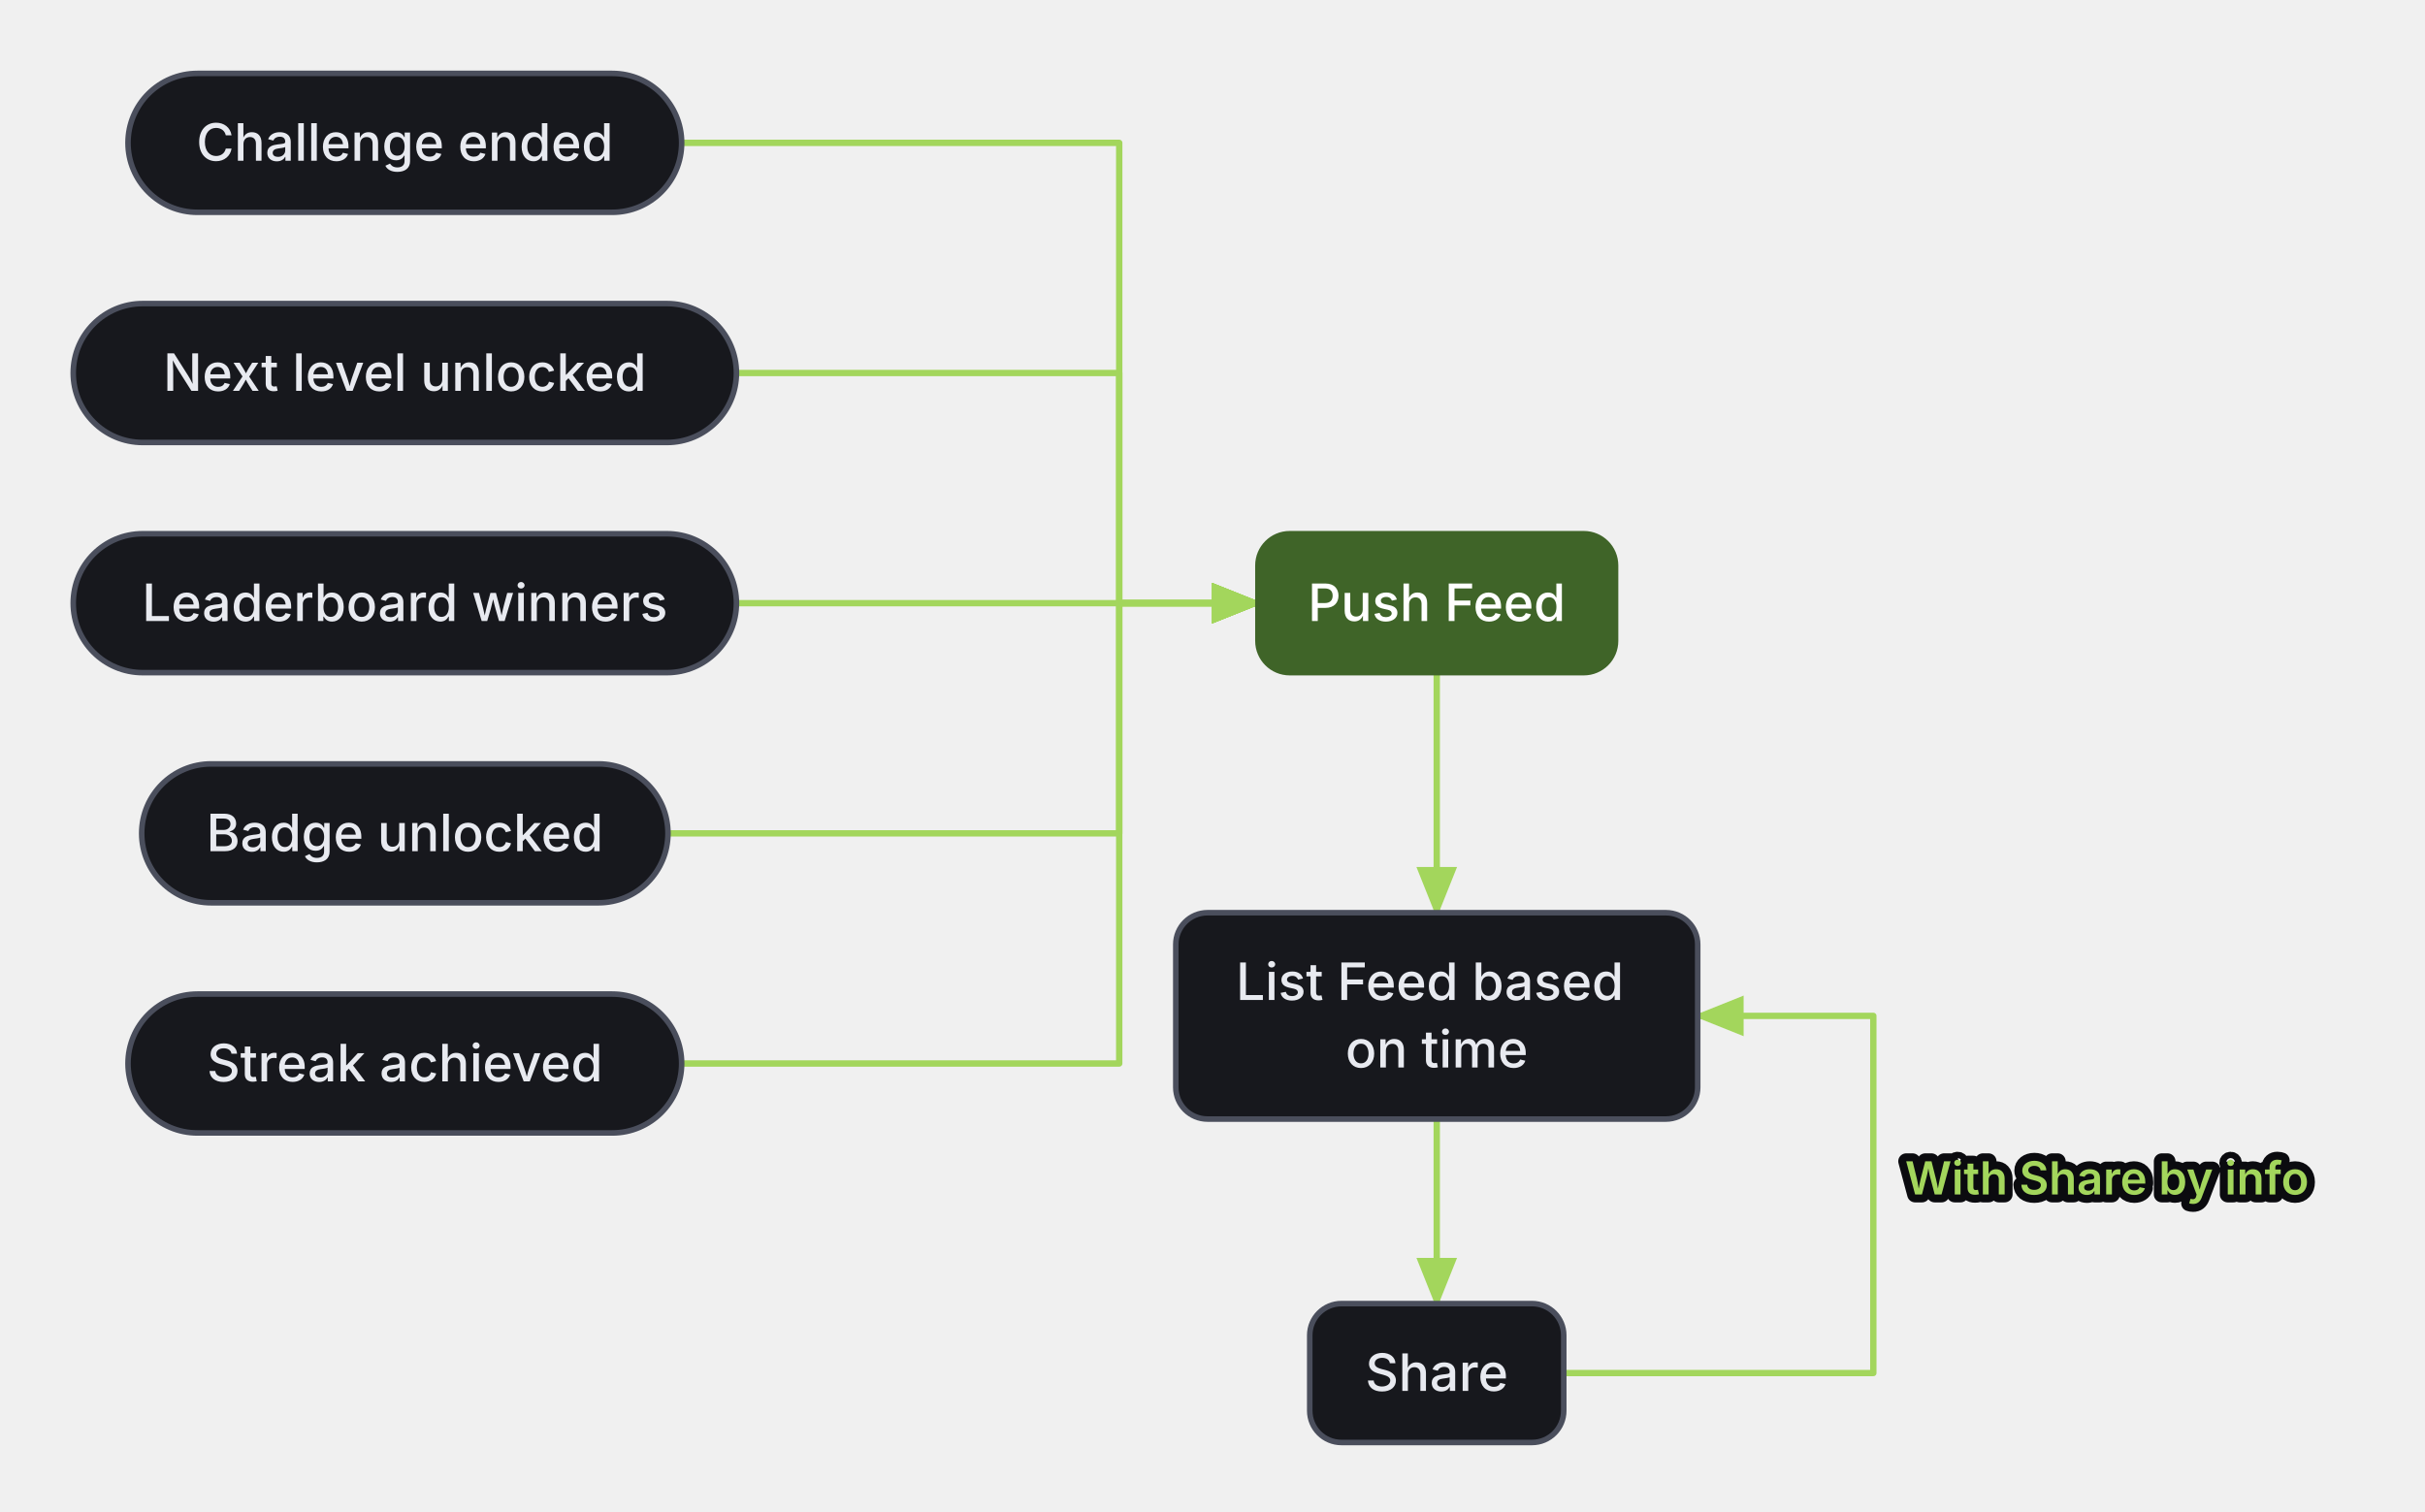
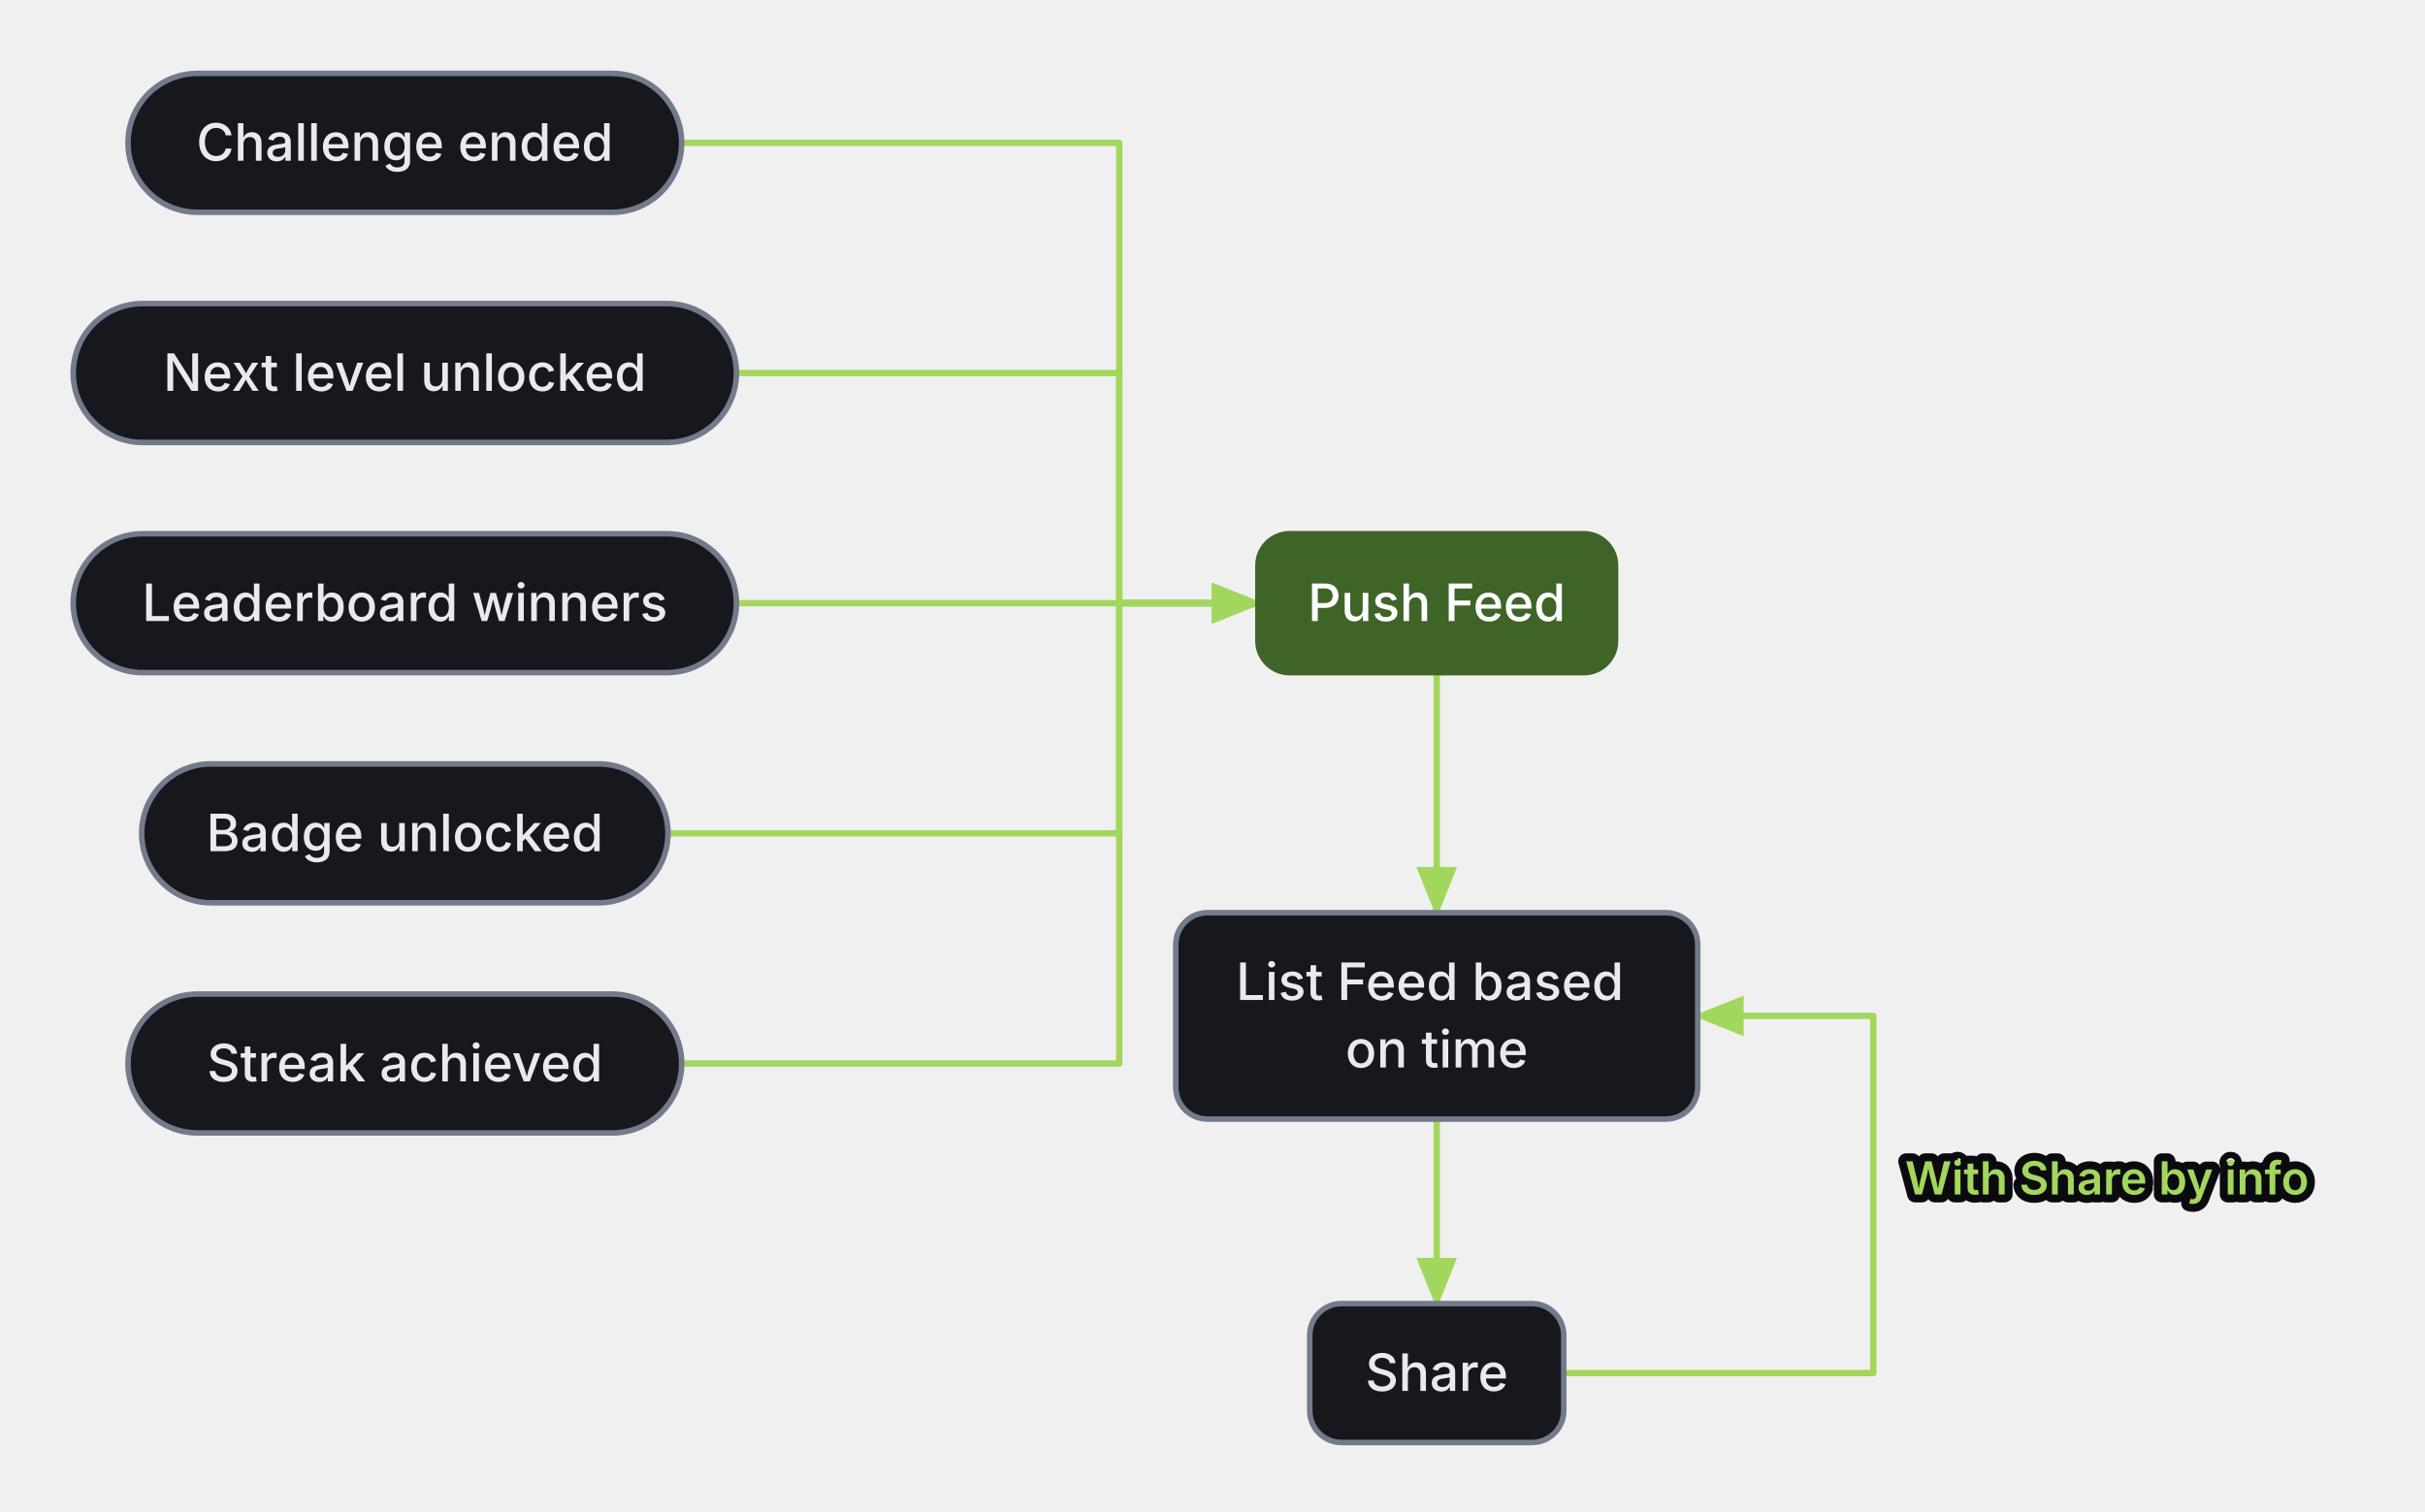
<svg xmlns="http://www.w3.org/2000/svg" viewBox="8 -6 611 381" width="611" height="381" font-family="Inter, ui-sans-serif, system-ui, -apple-system, Segoe UI, Helvetica, Arial, sans-serif">
  <defs>
    <marker id="ar" viewBox="0 0 10 10" refX="9" refY="5" markerWidth="8" markerHeight="8" orient="auto-start-reverse">
      <path d="M0,1 L10,5 L0,9 z" fill="#a3d65c" />
    </marker>
  </defs>
  <path d="M179.8,30.0 L290.0,30.0 L290.0,146.0 L324.9,146.0" fill="none" stroke="#a3d65c" stroke-width="1.6" stroke-linejoin="round" marker-end="url(#ar)" />
  <path d="M193.6,88.0 L290.0,88.0 L290.0,146.0 L324.9,146.0" fill="none" stroke="#a3d65c" stroke-width="1.6" stroke-linejoin="round" marker-end="url(#ar)" />
  <path d="M193.6,146.0 L324.9,146.0" fill="none" stroke="#a3d65c" stroke-width="1.6" stroke-linejoin="round" marker-end="url(#ar)" />
  <path d="M176.3,204.0 L290.0,204.0 L290.0,146.0 L324.9,146.0" fill="none" stroke="#a3d65c" stroke-width="1.6" stroke-linejoin="round" marker-end="url(#ar)" />
  <path d="M179.8,262.0 L290.0,262.0 L290.0,146.0 L324.9,146.0" fill="none" stroke="#a3d65c" stroke-width="1.6" stroke-linejoin="round" marker-end="url(#ar)" />
  <path d="M370.0,163.5 L370.0,224.0" fill="none" stroke="#a3d65c" stroke-width="1.6" stroke-linejoin="round" marker-end="url(#ar)" />
  <path d="M370.0,276.0 L370.0,322.5" fill="none" stroke="#a3d65c" stroke-width="1.6" stroke-linejoin="round" marker-end="url(#ar)" />
  <path d="M402.0,340.0 L480.0,340.0 L480.0,250.0 L435.8,250.0" fill="none" stroke="#a3d65c" stroke-width="1.6" stroke-linejoin="round" marker-end="url(#ar)" />
-   <rect x="40.25" y="12.5" width="139.5" height="35" rx="17.5" fill="#17181d" stroke="#4a4e5c" stroke-width="1.4" />
+   <rect x="40.25" y="12.5" width="139.5" height="35" rx="17.5" fill="#17181d" stroke="#737a8c" stroke-width="1.4" />
  <text text-anchor="middle" font-size="13" font-weight="500" fill="#e8eaf0">
    <tspan x="110" y="34.5">Challenge ended</tspan>
  </text>
-   <rect x="26.45" y="70.5" width="167.1" height="35" rx="17.5" fill="#17181d" stroke="#4a4e5c" stroke-width="1.4" />
+   <rect x="26.45" y="70.5" width="167.1" height="35" rx="17.5" fill="#17181d" stroke="#737a8c" stroke-width="1.4" />
  <text text-anchor="middle" font-size="13" font-weight="500" fill="#e8eaf0">
    <tspan x="110" y="92.5">Next level unlocked</tspan>
  </text>
-   <rect x="26.45" y="128.5" width="167.1" height="35" rx="17.5" fill="#17181d" stroke="#4a4e5c" stroke-width="1.4" />
+   <rect x="26.45" y="128.5" width="167.1" height="35" rx="17.5" fill="#17181d" stroke="#737a8c" stroke-width="1.4" />
  <text text-anchor="middle" font-size="13" font-weight="500" fill="#e8eaf0">
    <tspan x="110" y="150.5">Leaderboard winners</tspan>
  </text>
-   <rect x="43.7" y="186.5" width="132.6" height="35" rx="17.5" fill="#17181d" stroke="#4a4e5c" stroke-width="1.4" />
+   <rect x="43.7" y="186.5" width="132.6" height="35" rx="17.5" fill="#17181d" stroke="#737a8c" stroke-width="1.4" />
  <text text-anchor="middle" font-size="13" font-weight="500" fill="#e8eaf0">
    <tspan x="110" y="208.5">Badge unlocked</tspan>
  </text>
-   <rect x="40.25" y="244.5" width="139.5" height="35" rx="17.5" fill="#17181d" stroke="#4a4e5c" stroke-width="1.4" />
+   <rect x="40.25" y="244.5" width="139.5" height="35" rx="17.5" fill="#17181d" stroke="#737a8c" stroke-width="1.4" />
  <text text-anchor="middle" font-size="13" font-weight="500" fill="#e8eaf0">
    <tspan x="110" y="266.5">Streak achieved</tspan>
  </text>
  <rect x="324.95" y="128.5" width="90.1" height="35" rx="8" fill="#3f6428" stroke="#3f6428" stroke-width="1.4" />
  <text text-anchor="middle" font-size="13" font-weight="500" fill="#ffffff">
    <tspan x="370" y="150.5">Push Feed</tspan>
  </text>
-   <rect x="304.25" y="224.0" width="131.5" height="52" rx="8" fill="#17181d" stroke="#4a4e5c" stroke-width="1.4" />
+   <rect x="304.25" y="224.0" width="131.5" height="52" rx="8" fill="#17181d" stroke="#737a8c" stroke-width="1.4" />
  <text text-anchor="middle" font-size="13" font-weight="500" fill="#e8eaf0">
    <tspan x="370" y="246.0">List Feed based</tspan>
    <tspan x="370" y="263.0">on time</tspan>
  </text>
-   <rect x="338.0" y="322.5" width="64" height="35" rx="8" fill="#17181d" stroke="#4a4e5c" stroke-width="1.4" />
+   <rect x="338.0" y="322.5" width="64" height="35" rx="8" fill="#17181d" stroke="#737a8c" stroke-width="1.4" />
  <text text-anchor="middle" font-size="13" font-weight="500" fill="#e8eaf0">
    <tspan x="370" y="344.5">Share</tspan>
  </text>
  <text text-anchor="start" font-size="11.5" font-weight="600" fill="none" stroke="#0b0b0f" stroke-width="4" stroke-linejoin="round">
    <tspan x="488" y="295">With Share by info</tspan>
  </text>
  <text text-anchor="start" font-size="11.5" font-weight="600" fill="#a3d65c">
    <tspan x="488" y="295">With Share by info</tspan>
  </text>
</svg>
